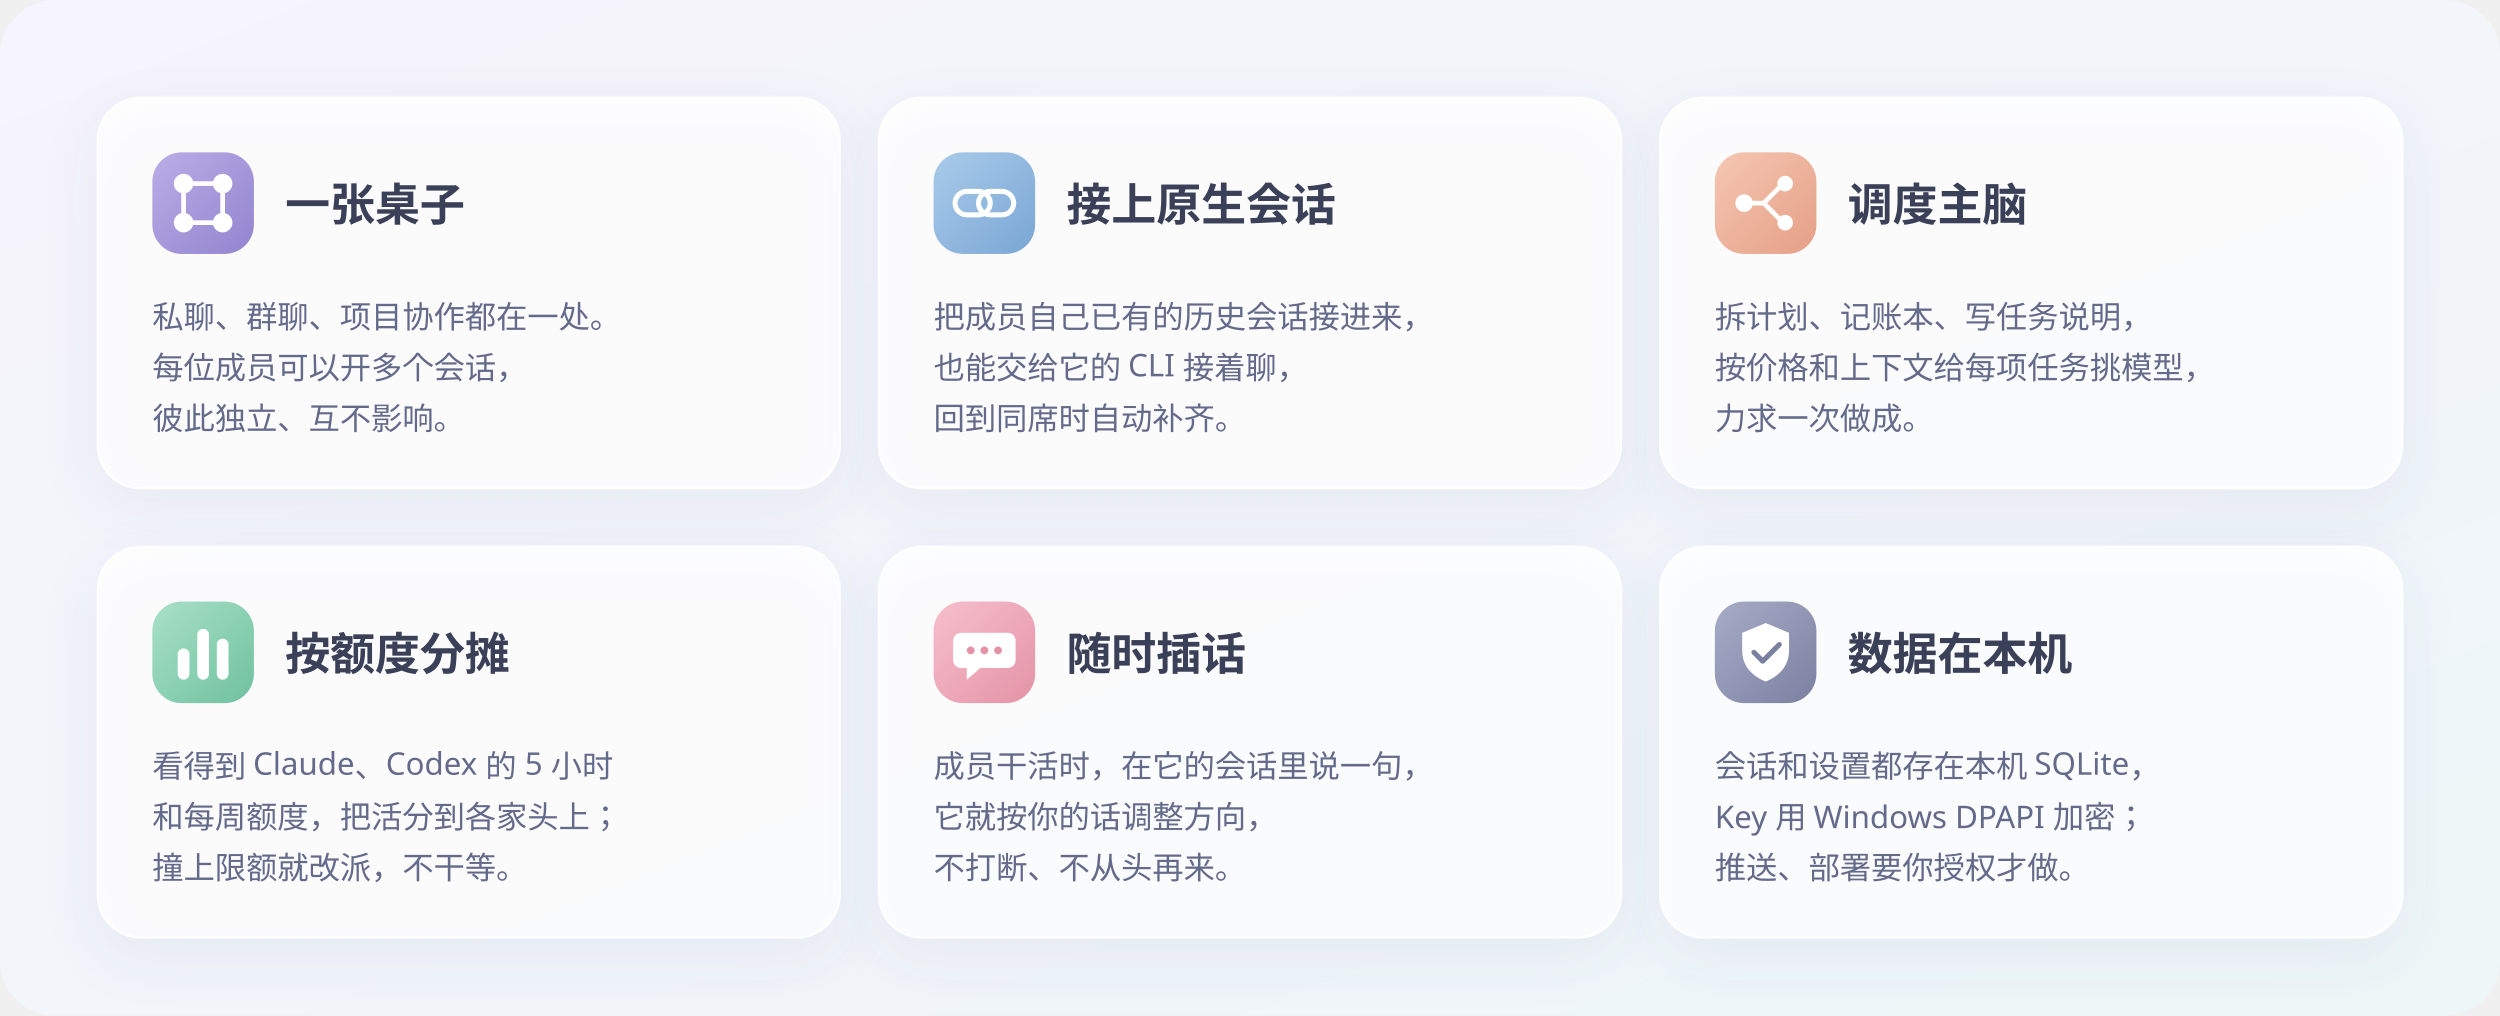
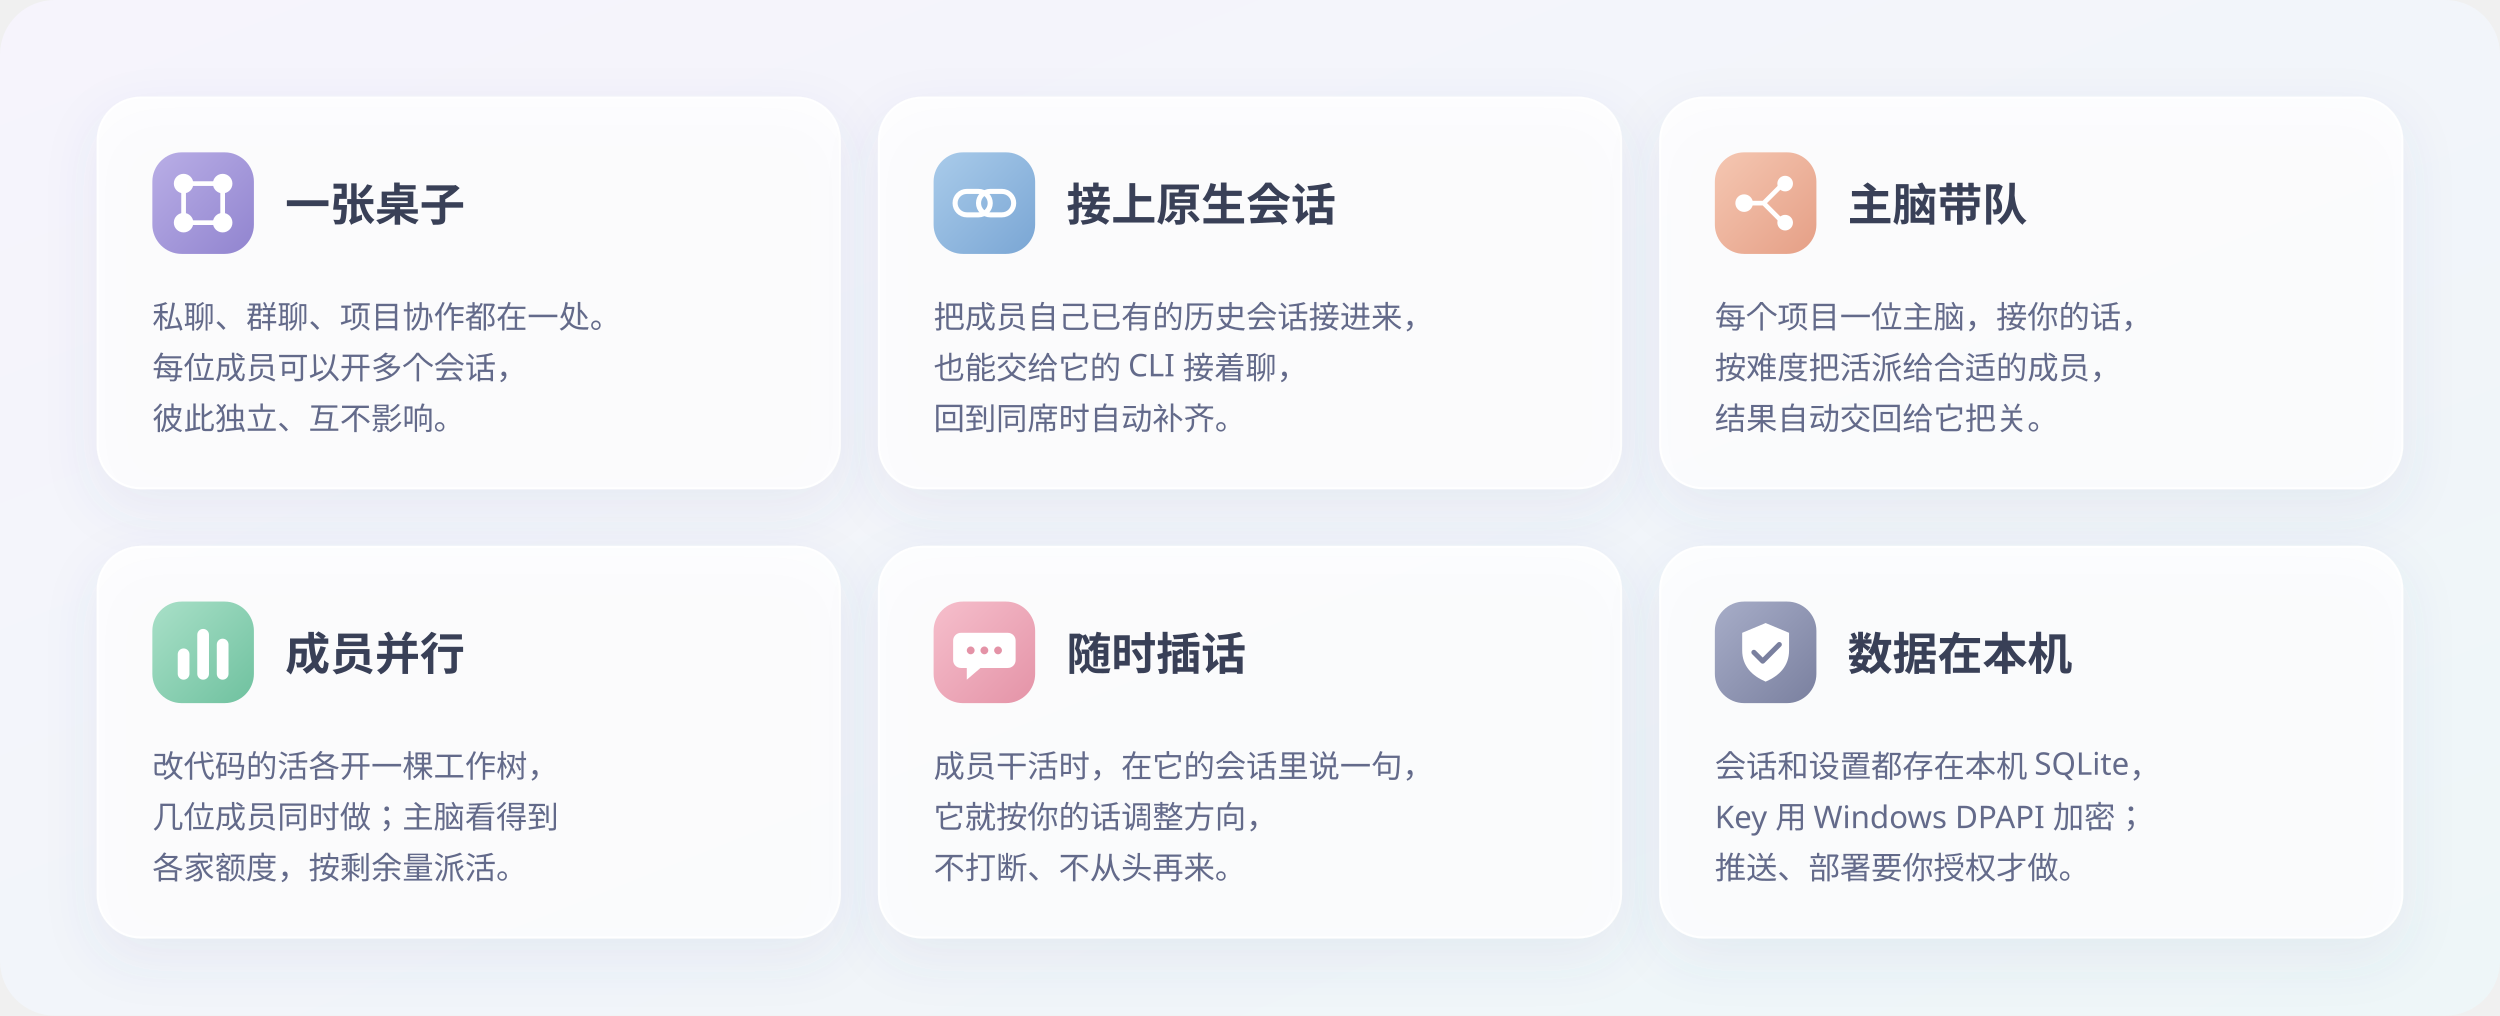
<svg xmlns="http://www.w3.org/2000/svg" viewBox="0 0 1280 520" width="1280" height="520" role="img" aria-label="同席的六个亮点">
  <defs>
    <linearGradient id="bg" x1="0" y1="0" x2="1" y2="1">
      <stop offset="0" stop-color="#f6f4fc" />
      <stop offset="1" stop-color="#eef6f8" />
    </linearGradient>
    <filter id="card" x="-20%" y="-20%" width="140%" height="150%">
      <feDropShadow dx="0" dy="10" stdDeviation="14" flood-color="#565c96" flood-opacity=".10" />
    </filter>
    <linearGradient id="g1" x1="0" y1="0" x2="1" y2="1">
      <stop offset="0" stop-color="#b9aee6" />
      <stop offset="1" stop-color="#9184cf" />
    </linearGradient>
    <linearGradient id="g2" x1="0" y1="0" x2="1" y2="1">
      <stop offset="0" stop-color="#a9cbea" />
      <stop offset="1" stop-color="#7aa6d4" />
    </linearGradient>
    <linearGradient id="g3" x1="0" y1="0" x2="1" y2="1">
      <stop offset="0" stop-color="#f5c7b2" />
      <stop offset="1" stop-color="#e59f86" />
    </linearGradient>
    <linearGradient id="g4" x1="0" y1="0" x2="1" y2="1">
      <stop offset="0" stop-color="#a9e0c8" />
      <stop offset="1" stop-color="#6fc19f" />
    </linearGradient>
    <linearGradient id="g5" x1="0" y1="0" x2="1" y2="1">
      <stop offset="0" stop-color="#f6bfcc" />
      <stop offset="1" stop-color="#e493a7" />
    </linearGradient>
    <linearGradient id="g6" x1="0" y1="0" x2="1" y2="1">
      <stop offset="0" stop-color="#a7adc8" />
      <stop offset="1" stop-color="#7a809f" />
    </linearGradient>
    <style>
      text { font-family: 'PingFang SC', 'Microsoft YaHei', 'Noto Sans SC', 'Segoe UI', sans-serif; }
      .t { font-size: 23px; font-weight: 700; fill: #394057; }
      .d { font-size: 16px; fill: #636a8a; }
    </style>
  </defs>
  <rect width="1280" height="520" rx="28" fill="url(#bg)" />
  <g transform="translate(50 50)">
    <rect width="380" height="200" rx="22" fill="#fff" fill-opacity=".8" stroke="#fff" filter="url(#card)" />
    <g transform="translate(28 28)">
      <animateTransform attributeName="transform" type="translate" values="28 28;28 24;28 28" dur="4s" repeatCount="indefinite" calcMode="spline" keySplines=".45 0 .55 1;.45 0 .55 1" />
      <rect width="52" height="52" rx="15" fill="url(#g1)" />
      <rect x="16" y="16" width="20" height="20" rx="2" fill="none" stroke="#fff" stroke-width="2.4" />
      <circle cx="16" cy="16" r="5" fill="#fff" />
      <circle cx="36" cy="16" r="5" fill="#fff" />
      <circle cx="16" cy="36" r="5" fill="#fff" />
      <circle cx="36" cy="36" r="5" fill="#fff" />
    </g>
    <text class="t" x="96" y="63">一张桌子</text>
    <text class="d" x="28" y="118">私聊、群聊、项目协作都在一处。</text>
    <text class="d" x="28" y="144">每位成员可以开多个会话，</text>
    <text class="d" x="28" y="170">彼此独立、互不影响。</text>
  </g>
  <g transform="translate(450 50)">
    <rect width="380" height="200" rx="22" fill="#fff" fill-opacity=".8" stroke="#fff" filter="url(#card)" />
    <g transform="translate(28 28)">
      <animateTransform attributeName="transform" type="translate" values="28 28;28 24;28 28" dur="4s" begin=".5s" repeatCount="indefinite" calcMode="spline" keySplines=".45 0 .55 1;.45 0 .55 1" />
      <rect width="52" height="52" rx="15" fill="url(#g2)" />
      <rect x="11" y="20" width="18" height="12" rx="6" fill="none" stroke="#fff" stroke-width="2.6" />
      <rect x="23" y="20" width="18" height="12" rx="6" fill="none" stroke="#fff" stroke-width="2.6" />
    </g>
    <text class="t" x="96" y="63">接上原生会话</text>
    <text class="d" x="28" y="118">把成员自己已有的历史会话接进来，</text>
    <text class="d" x="28" y="144">也能交给它的 CLI 接着聊，</text>
    <text class="d" x="28" y="170">回到同席时自动补齐。</text>
  </g>
  <g transform="translate(850 50)">
    <rect width="380" height="200" rx="22" fill="#fff" fill-opacity=".8" stroke="#fff" filter="url(#card)" />
    <g transform="translate(28 28)">
      <animateTransform attributeName="transform" type="translate" values="28 28;28 24;28 28" dur="4s" begin="1s" repeatCount="indefinite" calcMode="spline" keySplines=".45 0 .55 1;.45 0 .55 1" />
      <rect width="52" height="52" rx="15" fill="url(#g3)" />
      <path d="M17 26h8m0 0 9-9m-9 9 9 9" stroke="#fff" stroke-width="2.4" fill="none" stroke-linecap="round" />
      <circle cx="15" cy="26" r="4.5" fill="#fff" />
      <circle cx="36" cy="16" r="4" fill="#fff" />
      <circle cx="36" cy="36" r="4" fill="#fff" />
    </g>
-     <text class="t" x="96" y="63">调度主脑</text>
-     <text class="d" x="28" y="118">拆计划、记账本、写任务说明，</text>
-     <text class="d" x="28" y="144">按价格和上下文给每项任务挑模型，</text>
-     <text class="d" x="28" y="170">力求一次做成。</text>
+     <text class="t" x="96" y="63">主脑带队</text>
+     <text class="d" x="28" y="118">每个项目一位主脑，接你的话，</text>
+     <text class="d" x="28" y="144">按难度把活派给合适的成员，</text>
+     <text class="d" x="28" y="170">结果自动交回给它把关。</text>
  </g>
  <g transform="translate(50 280)">
    <rect width="380" height="200" rx="22" fill="#fff" fill-opacity=".8" stroke="#fff" filter="url(#card)" />
    <g transform="translate(28 28)">
      <animateTransform attributeName="transform" type="translate" values="28 28;28 24;28 28" dur="4s" begin="1.5s" repeatCount="indefinite" calcMode="spline" keySplines=".45 0 .55 1;.45 0 .55 1" />
      <rect width="52" height="52" rx="15" fill="url(#g4)" />
      <rect x="13" y="24" width="6" height="16" rx="3" fill="#fff">
        <animate attributeName="height" values="16;10;16" dur="2.4s" repeatCount="indefinite" />
        <animate attributeName="y" values="24;30;24" dur="2.4s" repeatCount="indefinite" />
      </rect>
      <rect x="23" y="14" width="6" height="26" rx="3" fill="#fff">
        <animate attributeName="height" values="26;18;26" dur="2.4s" begin=".4s" repeatCount="indefinite" />
        <animate attributeName="y" values="14;22;14" dur="2.4s" begin=".4s" repeatCount="indefinite" />
      </rect>
      <rect x="33" y="19" width="6" height="21" rx="3" fill="#fff">
        <animate attributeName="height" values="21;27;21" dur="2.4s" begin=".8s" repeatCount="indefinite" />
        <animate attributeName="y" values="19;13;19" dur="2.4s" begin=".8s" repeatCount="indefinite" />
      </rect>
    </g>
-     <text class="t" x="96" y="63">按额度分摊</text>
-     <text class="d" x="28" y="118">看得到 Claude、Codex 的 5 小时</text>
-     <text class="d" x="28" y="144">和每周额度，把活分到各家头上；</text>
-     <text class="d" x="28" y="170">撞上限额就改派，不干等。</text>
+     <text class="t" x="96" y="63">成员并行</text>
+     <text class="d" x="28" y="118">改代码的活各开一棵工作树，</text>
+     <text class="d" x="28" y="144">几位成员同时做；主脑看得到</text>
+     <text class="d" x="28" y="170">各家额度，按剩余量派活。</text>
  </g>
  <g transform="translate(450 280)">
    <rect width="380" height="200" rx="22" fill="#fff" fill-opacity=".8" stroke="#fff" filter="url(#card)" />
    <g transform="translate(28 28)">
      <animateTransform attributeName="transform" type="translate" values="28 28;28 24;28 28" dur="4s" begin="2s" repeatCount="indefinite" calcMode="spline" keySplines=".45 0 .55 1;.45 0 .55 1" />
      <rect width="52" height="52" rx="15" fill="url(#g5)" />
      <path d="M14 16h24a4 4 0 0 1 4 4v10a4 4 0 0 1-4 4H24l-7 6v-6h-3a4 4 0 0 1-4-4V20a4 4 0 0 1 4-4z" fill="#fff" />
      <circle cx="19" cy="25" r="2" fill="#e493a7">
        <animate attributeName="opacity" values=".3;1;.3" dur="1.4s" repeatCount="indefinite" />
      </circle>
      <circle cx="26" cy="25" r="2" fill="#e493a7">
        <animate attributeName="opacity" values=".3;1;.3" dur="1.4s" begin=".2s" repeatCount="indefinite" />
      </circle>
      <circle cx="33" cy="25" r="2" fill="#e493a7">
        <animate attributeName="opacity" values=".3;1;.3" dur="1.4s" begin=".4s" repeatCount="indefinite" />
      </circle>
    </g>
    <text class="t" x="96" y="63">随时插话</text>
    <text class="d" x="28" y="118">成员干活时，在它的会话里说一句，</text>
    <text class="d" x="28" y="144">它就按你的话调整方向，</text>
    <text class="d" x="28" y="170">不打断、不从头再来。</text>
  </g>
  <g transform="translate(850 280)">
    <rect width="380" height="200" rx="22" fill="#fff" fill-opacity=".8" stroke="#fff" filter="url(#card)" />
    <g transform="translate(28 28)">
      <animateTransform attributeName="transform" type="translate" values="28 28;28 24;28 28" dur="4s" begin="2.5s" repeatCount="indefinite" calcMode="spline" keySplines=".45 0 .55 1;.45 0 .55 1" />
      <rect width="52" height="52" rx="15" fill="url(#g6)" />
      <path d="M26 11 38 16v9c0 8-5 13-12 16-7-3-12-8-12-16v-9z" fill="#fff" />
      <path d="m20 26 4.5 4.5L33 22" stroke="#7a809f" stroke-width="2.6" fill="none" stroke-linecap="round" stroke-linejoin="round" />
    </g>
    <text class="t" x="96" y="63">数据在本机</text>
    <text class="d" x="28" y="118">会话和设置都存在本机 SQLite，</text>
    <text class="d" x="28" y="144">Key 用 Windows DPAPI 加密；</text>
    <text class="d" x="28" y="170">推送、部署要你授权才做。</text>
  </g>
</svg>
